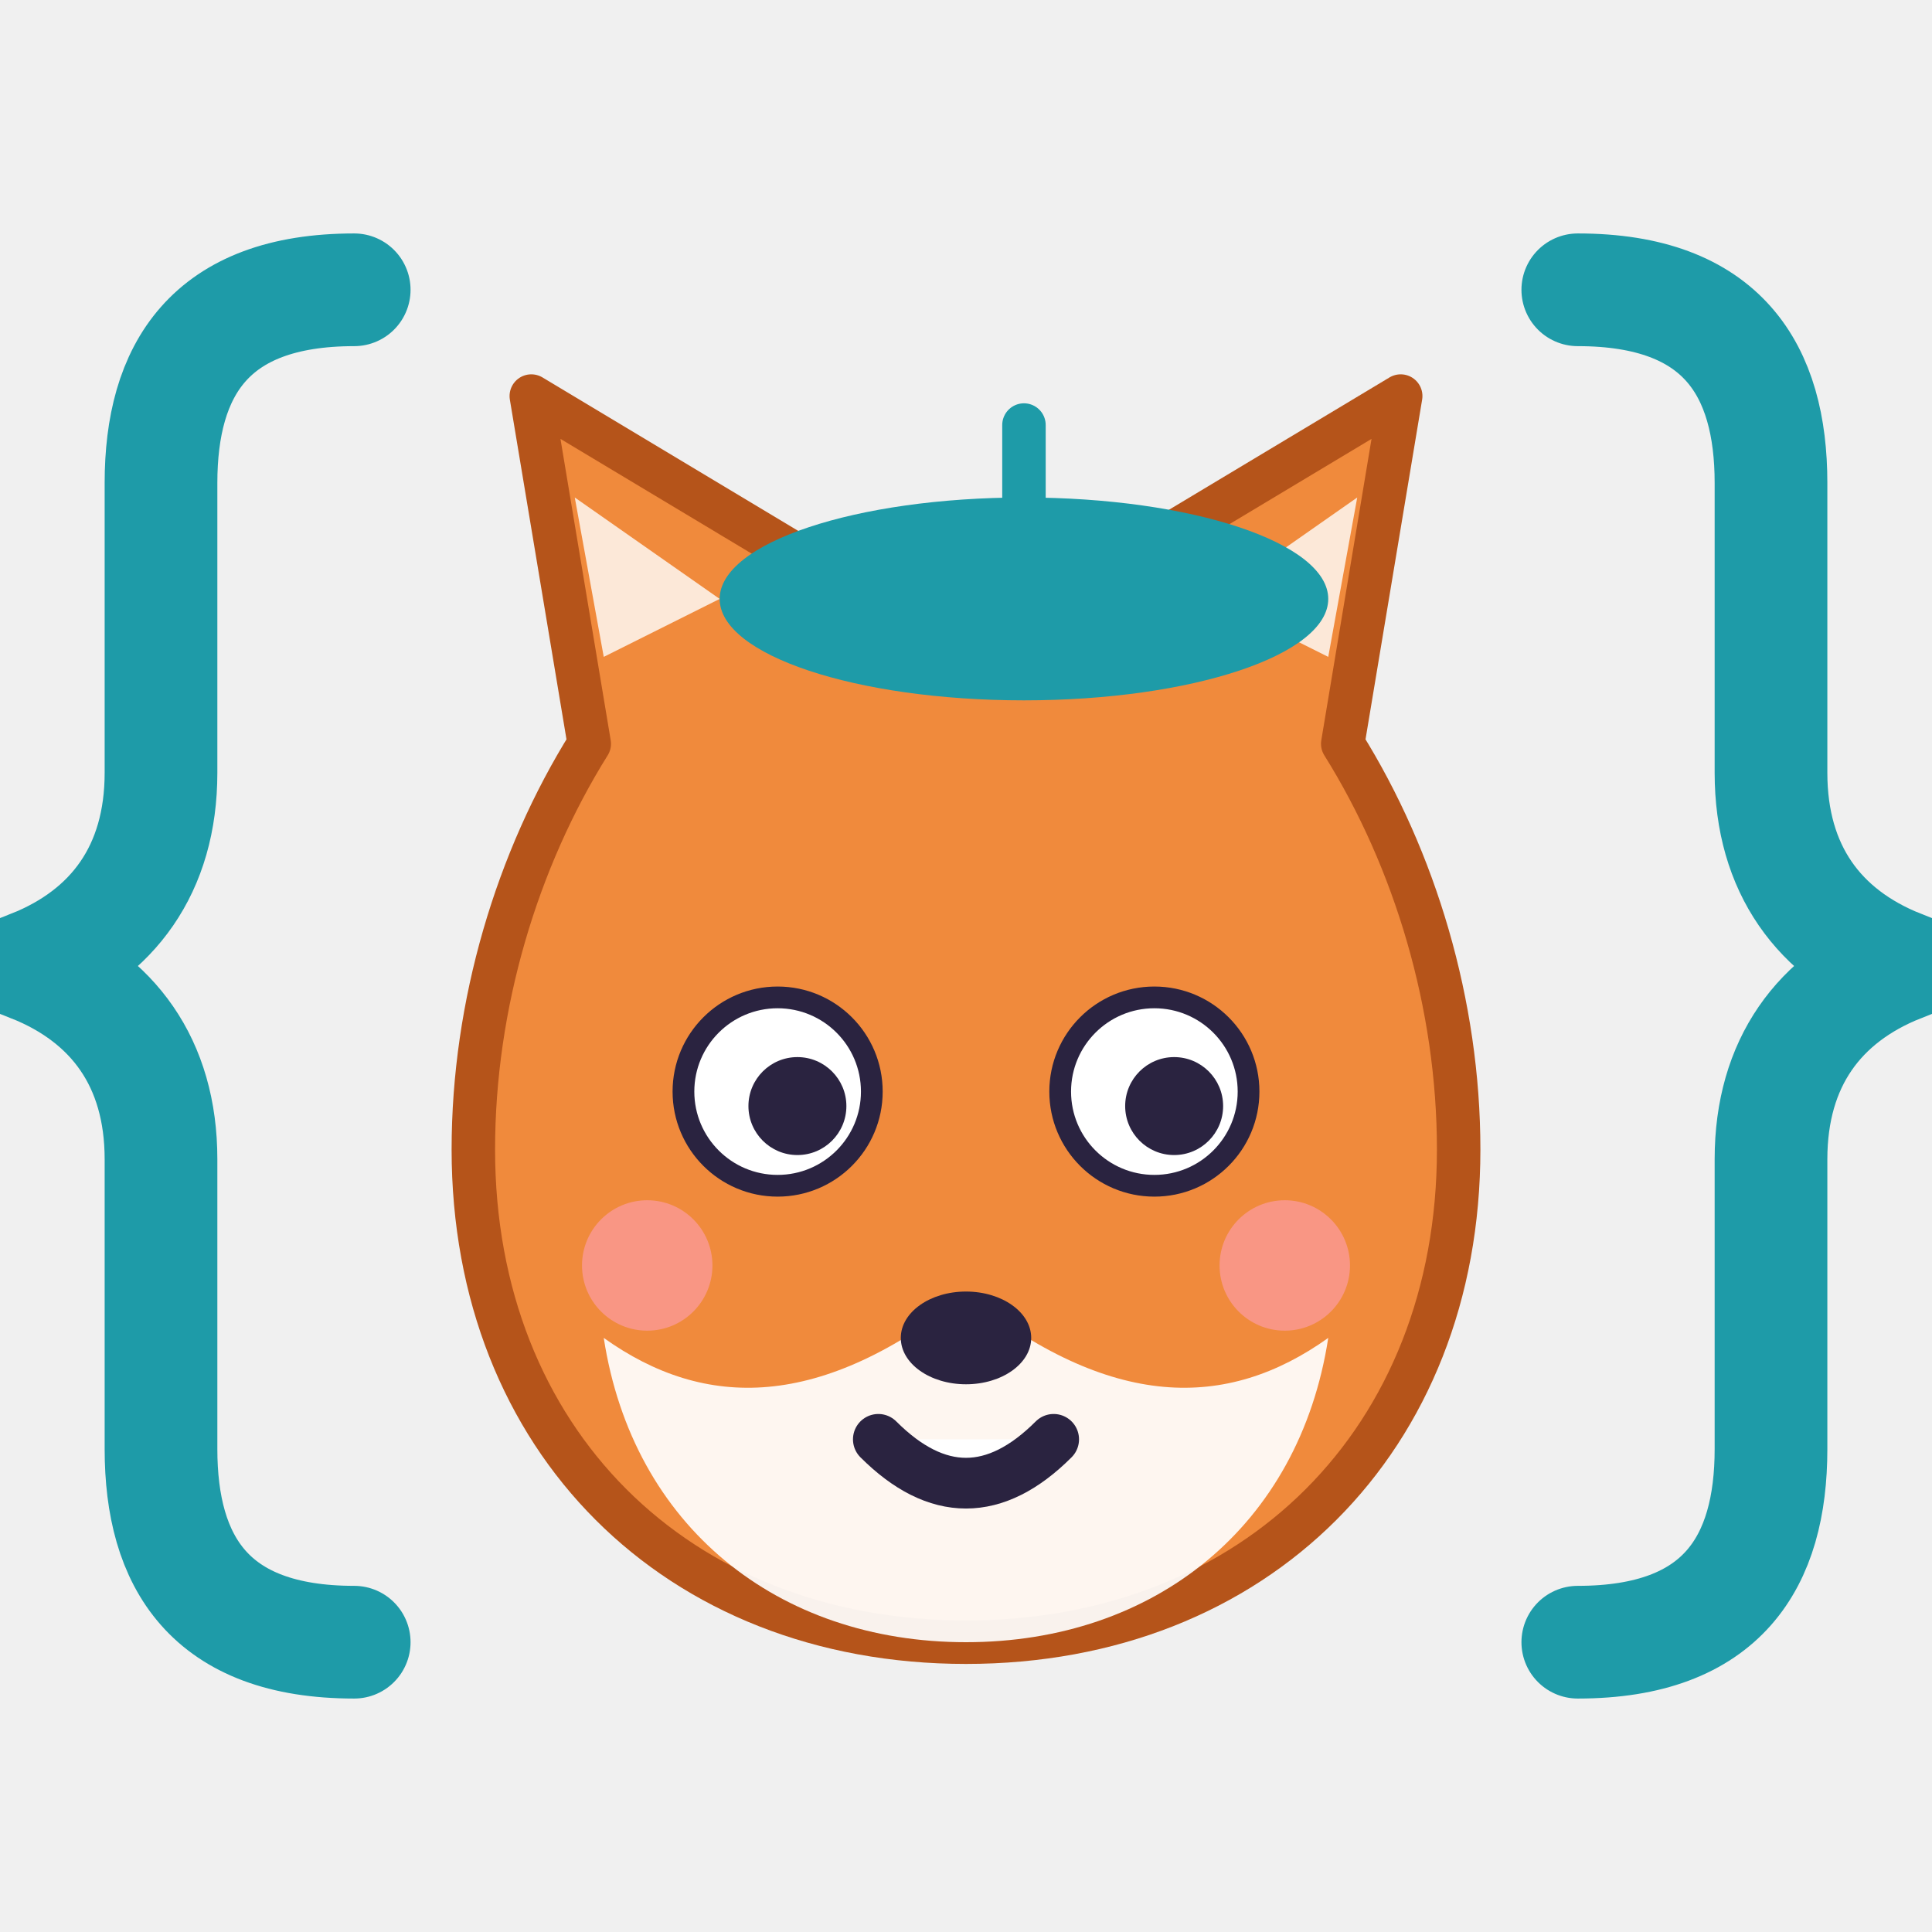
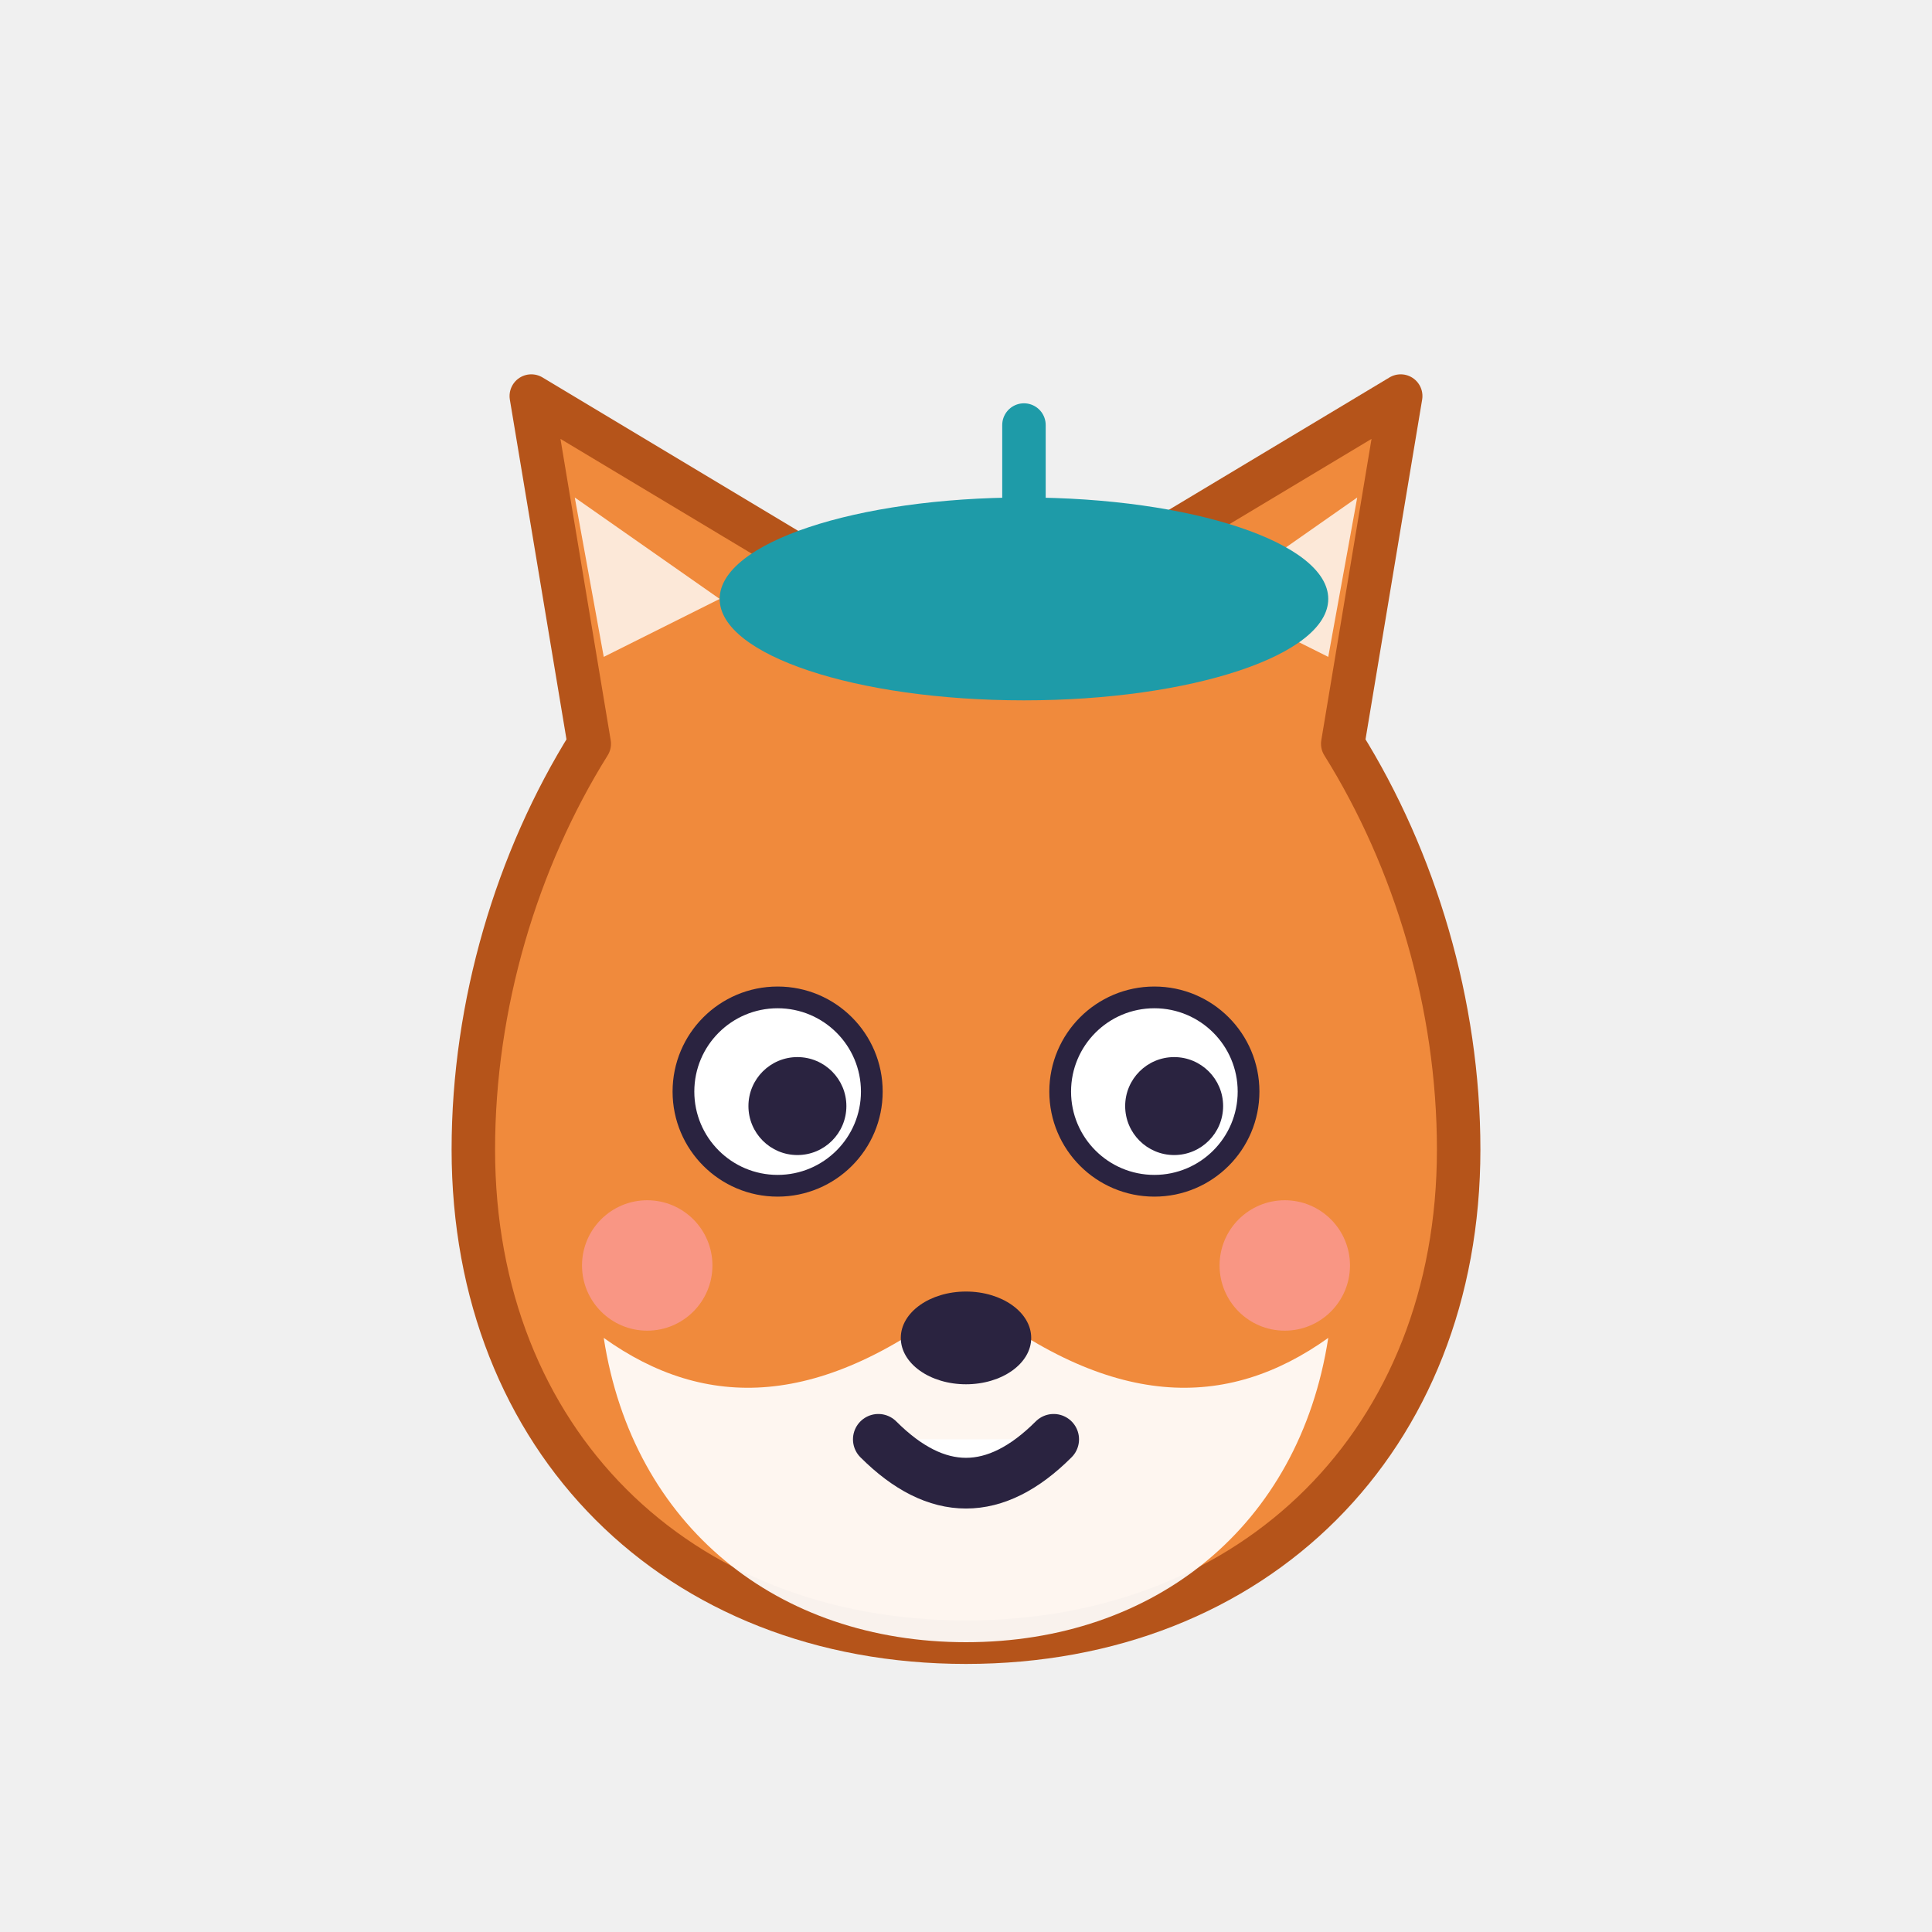
<svg xmlns="http://www.w3.org/2000/svg" viewBox="0 0 120 120" aria-hidden="true">
-   <path d="M22 18c-9 0-12 5-12 12v18c0 6-3 10-8 12 5 2 8 6 8 12v18c0 7 3 12 12 12" stroke="#1E9BA8" stroke-width="7" fill="none" stroke-linecap="round" />
-   <path d="M98 18c9 0 12 5 12 12v18c0 6 3 10 8 12-5 2-8 6-8 12v18c0 7-3 12-12 12" stroke="#1E9BA8" stroke-width="7" fill="none" stroke-linecap="round" />
  <g transform="translate(6 12) scale(.9)">
    <path d="M60 100c-20 0-34-14-34-34 0-10 3-20 8-28l-4-24 20 12c3-1 7-1 10-1s7 0 10 1l20-12-4 24c5 8 8 18 8 28 0 20-14 34-34 34z" fill="#F08A3C" stroke="#B5541A" stroke-width="3" stroke-linejoin="round" />
    <path d="M35 32l-2-11 10 7zM85 32l2-11-10 7z" fill="#fff" opacity=".8" />
    <path d="M60 100c-13 0-23-8-25-21 7 5 15 5 25-3 10 8 18 8 25 3-2 13-12 21-25 21z" fill="#fff" opacity=".92" />
    <ellipse cx="60" cy="79" rx="4.5" ry="3.2" fill="#2a2340" />
    <circle cx="47" cy="62" r="6.5" fill="#fff" stroke="#2a2340" stroke-width="1.5" />
    <circle cx="48.365" cy="63" r="3.38" fill="#2a2340" />
    <circle cx="73" cy="62" r="6.5" fill="#fff" stroke="#2a2340" stroke-width="1.5" />
    <circle cx="74.365" cy="63" r="3.38" fill="#2a2340" />
    <circle class="joue" cx="38" cy="74" r="4.5" fill="#ff9fb4" opacity=".6" />
    <circle class="joue" cx="82" cy="74" r="4.5" fill="#ff9fb4" opacity=".6" />
    <path d="M53.95 86q6.05 6.05 12.1 0" stroke="#2a2340" stroke-width="3.5" fill="#fff" stroke-linecap="round" />
    <ellipse cx="64" cy="28" rx="21" ry="7" fill="#1E9BA8" />
    <path d="M64 21v-5" stroke="#1E9BA8" stroke-width="3" stroke-linecap="round" />
  </g>
</svg>
